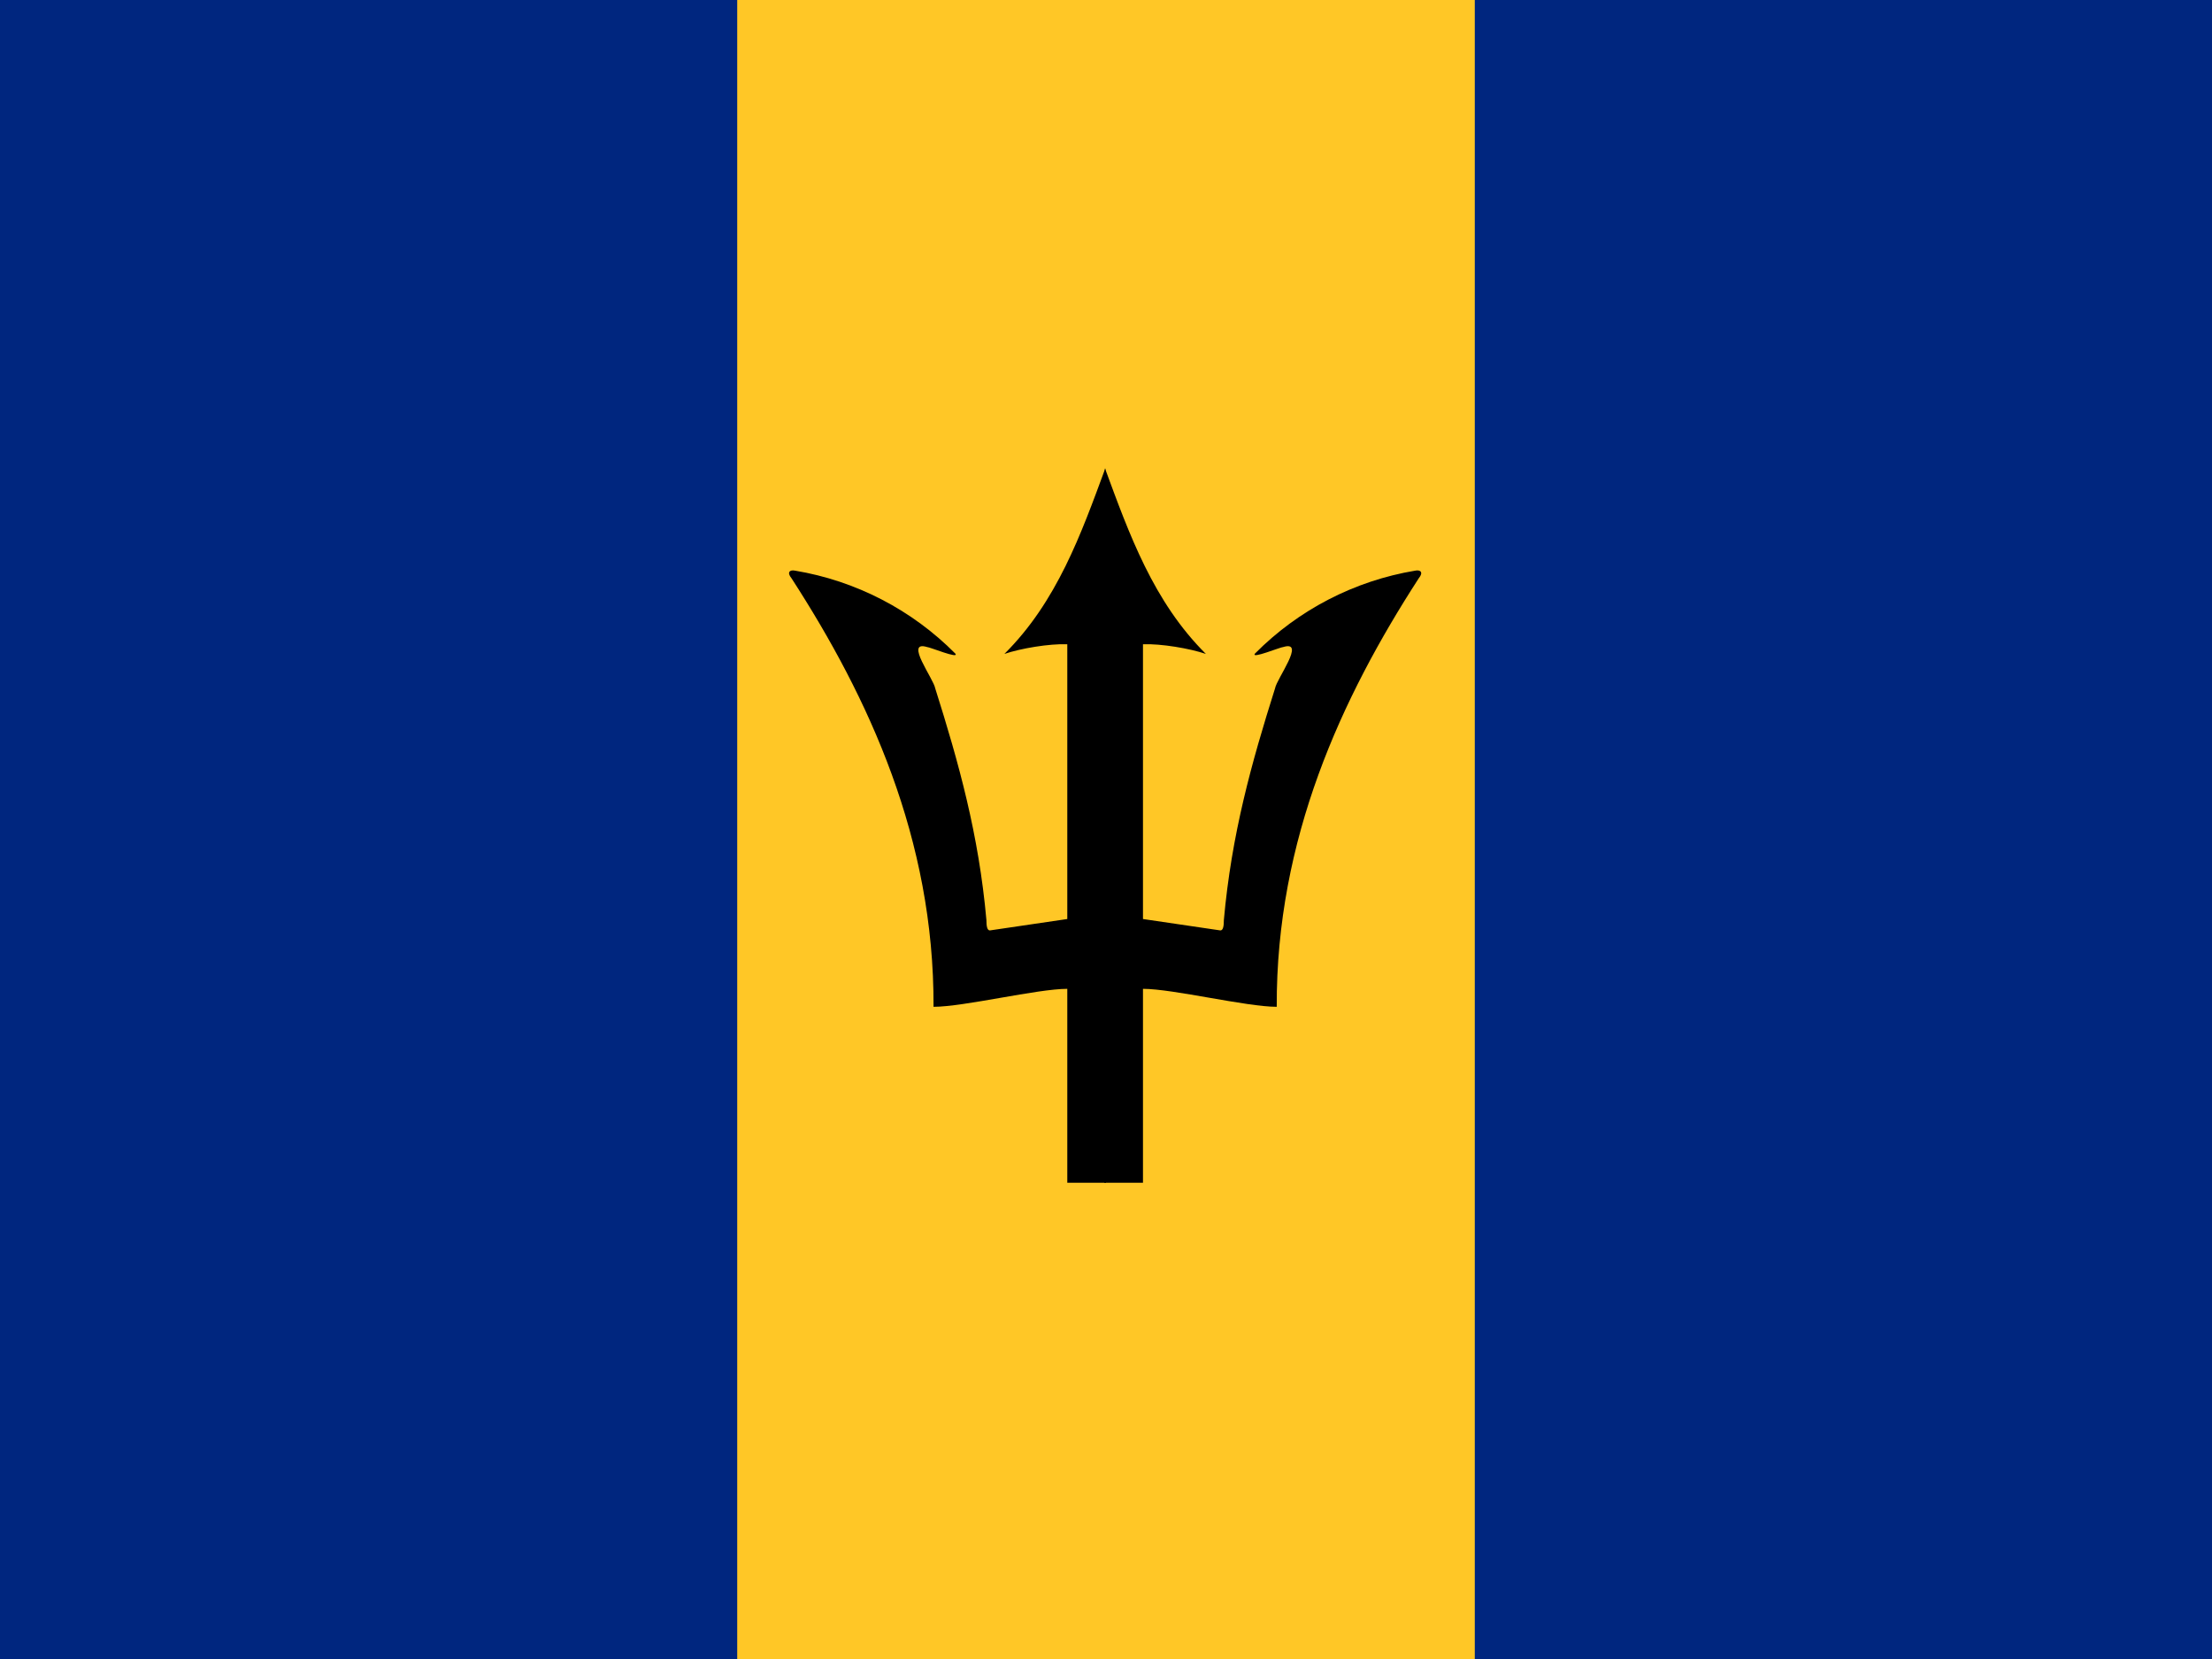
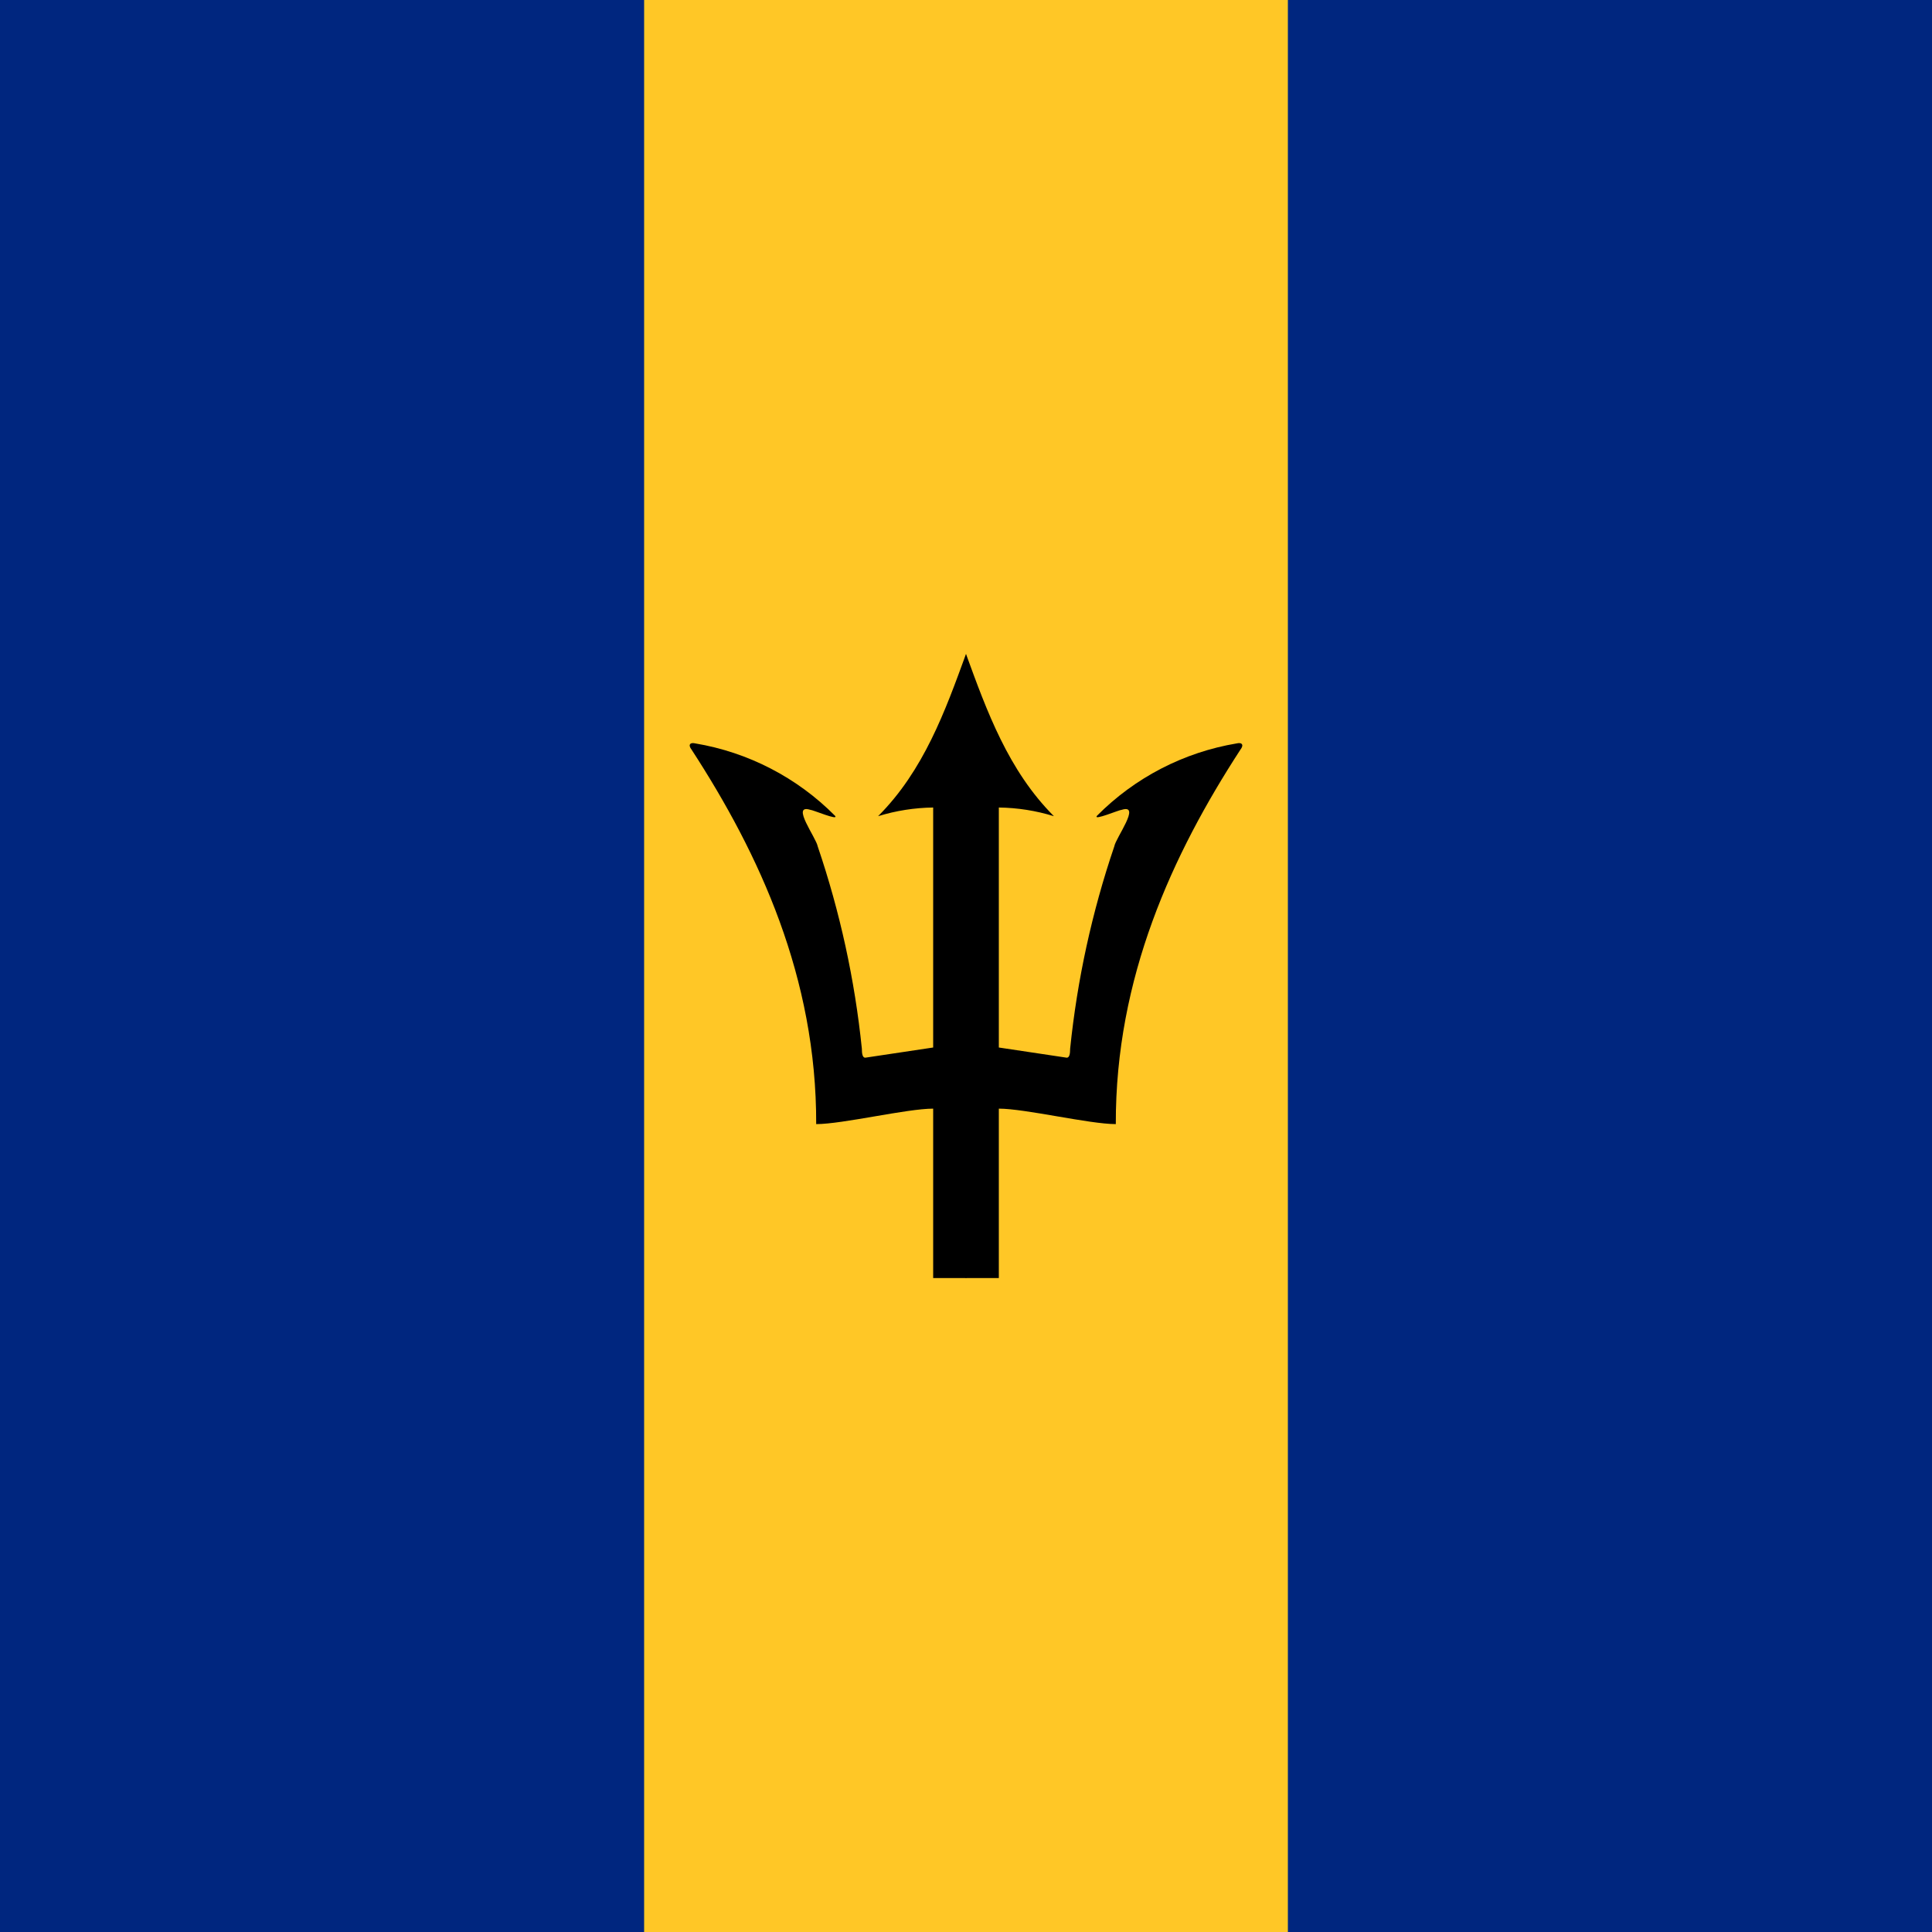
- <svg xmlns="http://www.w3.org/2000/svg" xmlns:xlink="http://www.w3.org/1999/xlink" id="flag-icon-css-bb" viewBox="0 0 640 480">
-   <path fill="#00267f" d="M0 0h640v480H0z" />
-   <path fill="#ffc726" d="M213.3 0h213.4v480H213.3z" />
-   <path id="a" d="M319.8 135.5c-7 19-14 38.6-29.2 53.7 4.7-1.6 13-3 18.2-2.8v79.5l-22.4 3.3c-.8 0-1-1.3-1-3-2.2-24.7-8-45.5-14.8-67-.5-2.9-9-14-2.4-12 .8 0 9.5 3.6 8.2 1.9a85 85 0 00-46.4-24c-1.5-.3-2.4.5-1 2.2 22.4 34.6 41.3 75.5 41.1 124 8.8 0 30-5.2 38.7-5.2v56.1H320l2.5-156.7z" />
-   <use width="100%" height="100%" transform="matrix(-1 0 0 1 639.5 0)" xlink:href="#a" />
+ <svg xmlns="http://www.w3.org/2000/svg" xmlns:xlink="http://www.w3.org/1999/xlink" id="flag-icon-css-bb" viewBox="0 0 512 512">
+   <path fill="#00267f" d="M0-.2h512V512H0z" />
+   <path fill="#ffc726" d="M170.7-.2h170.6V512H170.7z" />
+   <path id="a" d="M256 173.3c-5.5 15.1-11.2 30.9-23.3 43a51.7 51.7 0 0114.6-2.3v63.6l-18 2.7c-.7 0-.9-1-.9-2.4a243.6 243.6 0 00-11.7-53.6c-.4-2.3-7.2-11.3-2-9.7.7 0 7.7 3 6.6 1.6a68 68 0 00-37.1-19.2c-1.2-.3-2 .3-.9 1.7 18 27.7 33.1 60.4 33 99.2 7 0 24-4.1 31-4.1v44.9h8.8l2-125.4z" />
+   <use width="100%" height="100%" transform="matrix(-1 0 0 1 512 0)" xlink:href="#a" />
</svg>
